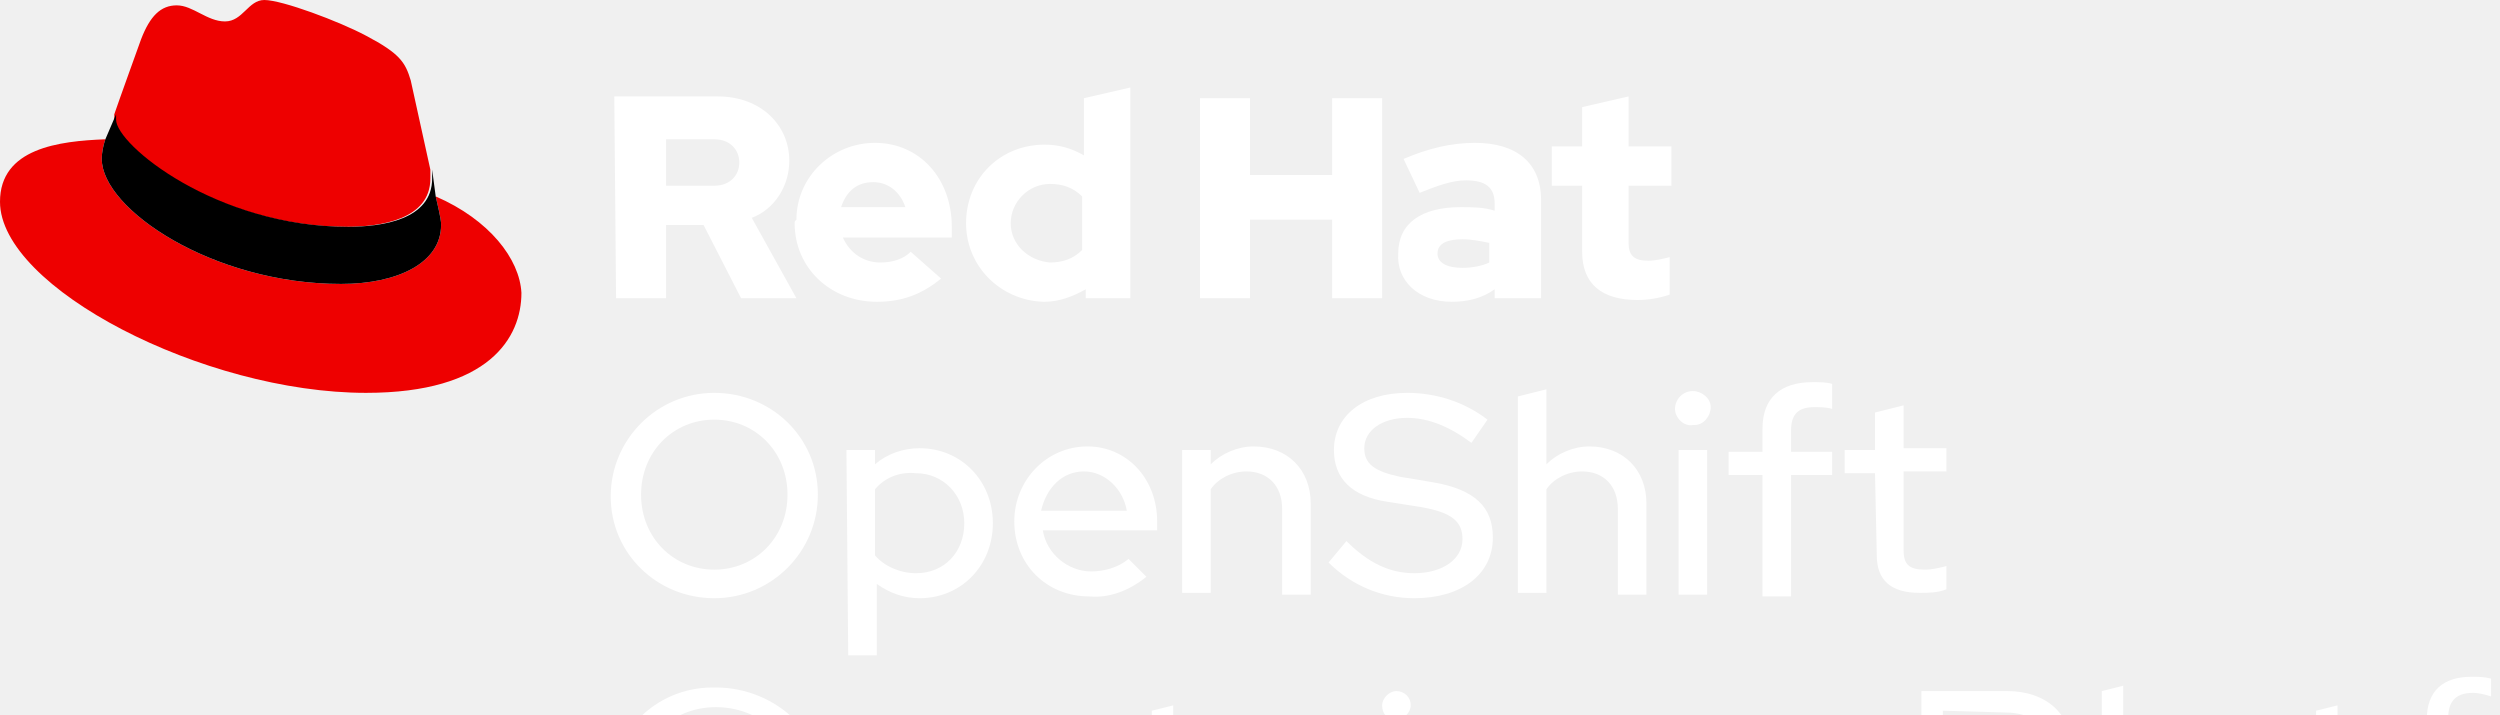
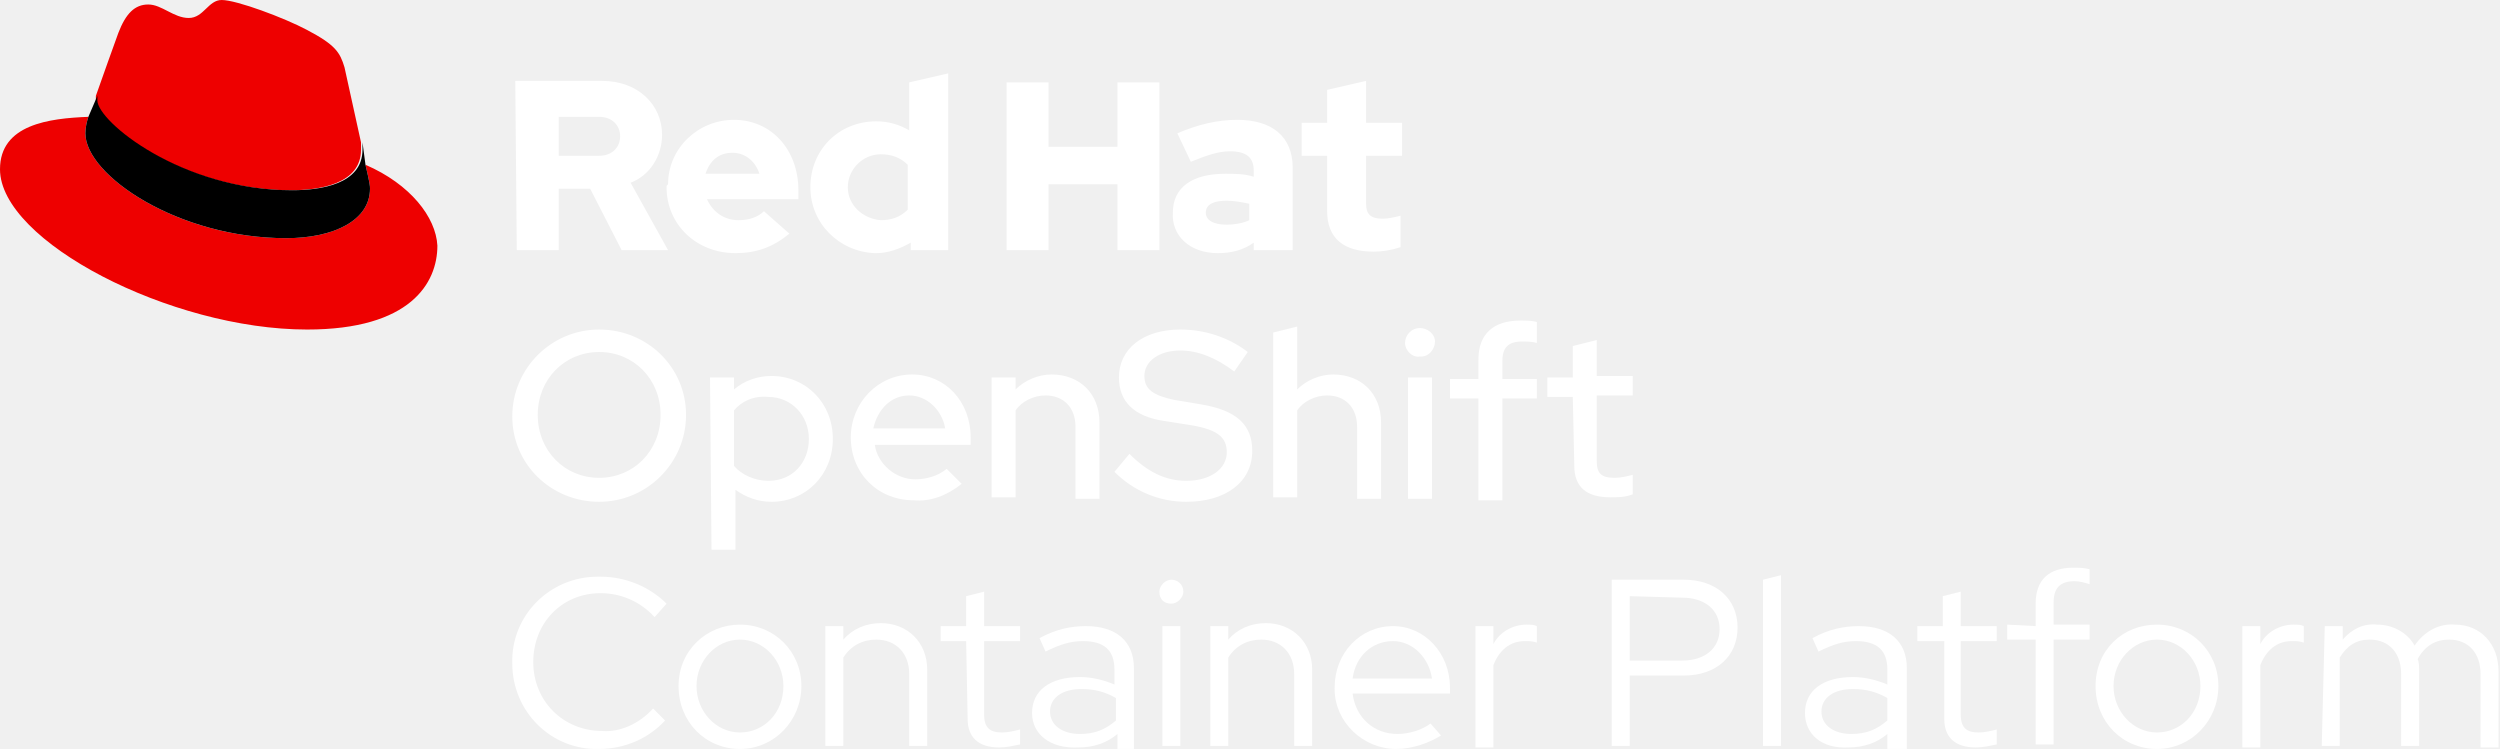
- <svg xmlns="http://www.w3.org/2000/svg" enable-background="new 0 0 140 40" height="40" viewBox="0 0 140 40" width="140">
+ <svg xmlns="http://www.w3.org/2000/svg" enable-background="new 0 0 166.9 50" height="50" viewBox="0 0 166.9 50" width="166.9">
  <g fill="#fff">
    <path d="m40 33.5c-3.2 0-5.8-2.5-5.8-5.7s2.6-5.8 5.8-5.8 5.8 2.5 5.8 5.7-2.6 5.8-5.8 5.8zm0-10c-2.3 0-4.1 1.8-4.1 4.2s1.8 4.2 4.1 4.2 4.1-1.8 4.1-4.2-1.8-4.2-4.1-4.2z" />
    <path d="m47.4 25.2h1.6v.8c.7-.6 1.6-.9 2.5-.9 2.3 0 4.1 1.8 4.1 4.2s-1.8 4.2-4.1 4.2c-.9 0-1.7-.3-2.4-.8v4h-1.6zm1.6 2.2v3.7c.5.6 1.4 1 2.3 1 1.6 0 2.7-1.2 2.7-2.8s-1.2-2.8-2.7-2.8c-1-.1-1.8.3-2.3.9z" />
    <path d="m61 33.4c-2.4 0-4.2-1.8-4.2-4.2 0-2.3 1.8-4.2 4.1-4.2 2.2 0 3.9 1.8 3.9 4.2v.5h-6.4c.2 1.3 1.4 2.3 2.7 2.3.7 0 1.5-.2 2.1-.7l1 1c-1 .8-2.1 1.2-3.2 1.1zm-2.7-4.8h4.8c-.2-1.2-1.2-2.2-2.4-2.2s-2.1.9-2.4 2.2z" />
    <path d="m66.2 25.2h1.6v.8c.6-.6 1.5-1 2.4-1 1.9 0 3.2 1.3 3.2 3.2v5.1h-1.6v-4.8c0-1.3-.8-2.1-2-2.1-.8 0-1.6.4-2 1v5.8h-1.6z" />
    <path d="m75.4 30.3c1.2 1.2 2.4 1.8 3.8 1.8 1.6 0 2.7-.8 2.7-1.9 0-1-.6-1.5-2.3-1.8l-1.9-.3c-2-.3-3-1.3-3-2.9 0-1.9 1.6-3.2 4.1-3.2 1.6 0 3.2.5 4.5 1.5l-.9 1.3c-1.2-.9-2.4-1.4-3.6-1.4-1.4 0-2.4.7-2.4 1.7 0 .9.6 1.3 2 1.6l1.8.3c2.4.4 3.4 1.4 3.4 3.1 0 2.1-1.8 3.4-4.4 3.4-1.8 0-3.5-.7-4.8-2z" />
    <path d="m85 22.2 1.6-.4v4.2c.6-.6 1.5-1 2.4-1 1.9 0 3.2 1.3 3.2 3.2v5.1h-1.6v-4.8c0-1.3-.8-2.1-2-2.1-.8 0-1.6.4-2 1v5.8h-1.6z" />
    <path d="m93.8 22.9c0-.5.4-1 1-1 .5 0 1 .4 1 .9s-.4 1-.9 1h-.1c-.5.1-1-.4-1-.9zm1.8 10.4h-1.6v-8.1h1.6z" />
    <path d="m98.7 25.2v-1.2c0-1.7 1-2.6 2.8-2.6.4 0 .8 0 1.1.1v1.4c-.3-.1-.7-.1-1-.1-.9 0-1.3.4-1.3 1.3v1.2h2.3v1.3h-2.3v6.8h-1.6v-6.8h-1.9v-1.3h1.9z" />
    <path d="m105 26.5h-1.7v-1.3h1.7v-2.1l1.6-.4v2.4h2.4v1.3h-2.4v4.4c0 .8.3 1.1 1.2 1.1.4 0 .8-.1 1.2-.2v1.3c-.5.2-1 .2-1.5.2-1.6 0-2.4-.7-2.4-2.1z" />
    <path d="m43.6 47.3.8.8c-1.1 1.2-2.7 1.9-4.4 1.9-3.2.1-5.8-2.5-5.8-5.7-.1-3.2 2.5-5.8 5.7-5.8h.2c1.7 0 3.3.7 4.4 1.8l-.8.9c-.9-1-2.2-1.6-3.6-1.6-2.6 0-4.5 2-4.5 4.6s2 4.6 4.6 4.6c1.2.1 2.5-.5 3.4-1.5z" />
    <path d="m49.4 41.7c2.3 0 4.1 1.8 4.1 4.1s-1.8 4.2-4.1 4.2-4.1-1.8-4.1-4.2 1.9-4.1 4.1-4.1zm2.9 4.1c0-1.7-1.3-3.1-2.9-3.1s-2.9 1.4-2.9 3.1 1.3 3.1 2.9 3.1 2.9-1.3 2.9-3.1z" />
    <path d="m55.1 41.8h1.2v.9c.6-.7 1.5-1.1 2.5-1.1 1.8 0 3.1 1.3 3.1 3.1v5.1h-1.2v-4.8c0-1.4-.9-2.3-2.2-2.3-.9 0-1.7.4-2.2 1.2v5.9h-1.2z" />
    <path d="m64.5 42.8h-1.7v-1h1.7v-2l1.2-.3v2.3h2.4v1h-2.4v4.9c0 .9.4 1.2 1.2 1.2.4 0 .8-.1 1.2-.2v1c-.5.1-.9.2-1.4.2-1.4 0-2.1-.7-2.1-1.9z" />
    <path d="m68.9 47.6c0-1.5 1.2-2.4 3.2-2.4.8 0 1.6.2 2.3.5v-1c0-1.3-.7-1.9-2.1-1.9-.8 0-1.5.2-2.5.7l-.4-.9c1.1-.6 2.1-.8 3.1-.8 2 0 3.2 1 3.2 2.8v5.4h-1.1v-1c-.7.6-1.6.9-2.6.9-1.9.1-3.1-.9-3.1-2.3zm3.2 1.4c1 0 1.7-.3 2.4-.9v-1.5c-.7-.4-1.4-.6-2.3-.6-1.3 0-2.1.6-2.1 1.5s.8 1.5 2 1.5z" />
    <path d="m77.4 39.5c0-.4.4-.8.8-.8s.8.3.8.8c0 .4-.4.8-.8.8-.5 0-.8-.3-.8-.8zm1.4 10.3h-1.2v-8h1.2z" />
    <path d="m80.8 41.8h1.2v.9c.6-.7 1.5-1.1 2.5-1.1 1.8 0 3.1 1.3 3.1 3.1v5.1h-1.2v-4.8c0-1.4-.9-2.3-2.2-2.3-.9 0-1.7.4-2.2 1.2v5.9h-1.2z" />
    <path d="m93.2 50c-2.2 0-4.1-1.8-4.1-4v-.1c0-2.3 1.7-4.1 3.9-4.1 2.1 0 3.8 1.8 3.8 4.1v.4h-6.5c.2 1.6 1.4 2.7 3 2.7.8 0 1.7-.3 2.2-.7l.7.8c-.8.5-1.9.9-3 .9zm-2.9-4.7h5.3c-.2-1.4-1.3-2.5-2.6-2.5-1.4 0-2.5 1-2.7 2.5z" />
    <path d="m98.5 41.8h1.2v1.2c.4-.8 1.3-1.3 2.2-1.3.3 0 .5 0 .7.1v1.1c-.3-.1-.5-.1-.8-.1-1 0-1.7.6-2.1 1.6v5.5h-1.2z" />
    <path d="m107.6 38.7h4.8c2.2 0 3.6 1.3 3.6 3.2s-1.4 3.2-3.6 3.2h-3.6v4.7h-1.2zm1.2 1.1v4.3h3.5c1.5 0 2.5-.8 2.5-2.1s-1-2.1-2.5-2.1z" />
    <path d="m118.9 49.8h-1.2v-11.1l1.2-.3z" />
    <path d="m120.5 47.6c0-1.5 1.2-2.4 3.2-2.4.8 0 1.6.2 2.3.5v-1c0-1.3-.7-1.9-2.1-1.9-.8 0-1.5.2-2.5.7l-.4-.9c1.1-.6 2.1-.8 3.1-.8 2 0 3.2 1 3.2 2.8v5.4h-1.3v-1c-.7.6-1.6.9-2.6.9-1.8.1-2.9-.9-2.9-2.3zm3.1 1.4c1 0 1.7-.3 2.4-.9v-1.5c-.7-.4-1.4-.6-2.3-.6-1.3 0-2.1.6-2.1 1.5s.8 1.5 2 1.5z" />
    <path d="m129.8 42.8h-1.8v-1h1.7v-2l1.2-.3v2.3h2.4v1h-2.4v4.9c0 .9.4 1.2 1.2 1.2.4 0 .8-.1 1.2-.2v1c-.5.1-.9.2-1.4.2-1.4 0-2.1-.7-2.1-1.9z" />
    <path d="m135.9 41.8v-1.5c0-1.6.9-2.4 2.5-2.4.4 0 .7 0 1.1.1v1c-.3-.1-.7-.2-1-.2-.9 0-1.4.4-1.4 1.4v1.5h2.4v1h-2.4v7h-1.2v-7h-1.9v-1z" />
    <path d="m144 41.7c2.3 0 4.1 1.8 4.1 4.1s-1.8 4.2-4.1 4.2-4.1-1.8-4.1-4.2 1.8-4.1 4.1-4.1zm2.9 4.1c0-1.7-1.3-3.1-2.9-3.1s-2.9 1.4-2.9 3.1 1.3 3.1 2.9 3.1 2.9-1.3 2.9-3.1z" />
    <path d="m149.7 41.8h1.2v1.2c.4-.8 1.3-1.3 2.2-1.3.3 0 .5 0 .7.1v1.1c-.3-.1-.5-.1-.8-.1-1 0-1.7.6-2.1 1.6v5.5h-1.2z" />
    <path d="m155.2 41.8h1.2v.9c.6-.7 1.4-1.1 2.3-1 1 0 2 .5 2.5 1.4.6-.9 1.6-1.5 2.7-1.4 1.7 0 2.9 1.3 2.9 3.1v5.1h-1.2v-4.9c0-1.4-.8-2.3-2.1-2.3-.9 0-1.6.4-2.1 1.3.1.2.1.5.1.7v5.1h-1.2v-4.8c0-1.4-.8-2.3-2.1-2.3-.9 0-1.5.4-2 1.2v5.9h-1.2z" />
  </g>
  <path d="m19.4 12.7c1.9 0 4.7-.4 4.7-2.7 0-.2 0-.4 0-.5l-1.1-5c-.3-1-.6-1.5-2.5-2.5-1.5-.8-4.7-2-5.7-2-.9 0-1.2 1.2-2.2 1.2s-1.8-.9-2.7-.9-1.5.6-2 1.9c0 0-1.3 3.6-1.5 4.2v.3c0 1.4 5.6 6 13 6m5-1.7c.3 1.3.3 1.4.3 1.6 0 2.1-2.4 3.3-5.6 3.3-7.2 0-13.4-4.2-13.4-7 0-.4.1-.8.2-1.1-2.6.1-5.9.5-5.9 3.5 0 4.8 11.4 10.7 20.5 10.7 6.9 0 8.7-3.1 8.7-5.6-.1-1.9-1.8-4.1-4.8-5.4" fill="#e00" />
  <path d="m24.4 11c.3 1.3.3 1.4.3 1.6 0 2.1-2.4 3.3-5.6 3.3-7.2 0-13.4-4.2-13.4-7 0-.4.1-.8.2-1.1l.6-1.4v.3c0 1.4 5.6 6 13 6 1.9 0 4.7-.4 4.7-2.7 0-.2 0-.4 0-.5z" />
  <path d="m88.6 14.1c0 1.8 1.1 2.7 3.1 2.7.6 0 1.2-.1 1.8-.3v-2.1c-.4.1-.8.2-1.2.2-.8 0-1.1-.3-1.1-1v-3.2h2.4v-2.2h-2.4v-2.8l-2.6.6v2.2h-1.7v2.2h1.7zm-8.1.1c0-.6.6-.8 1.4-.8.5 0 1 .1 1.5.2v1.1c-.4.2-1 .3-1.5.3-.9 0-1.4-.3-1.4-.8m.8 2.7c.9 0 1.7-.2 2.4-.7v.5h2.6v-5.5c0-2.1-1.4-3.2-3.7-3.2-1.3 0-2.6.3-4 .9l.9 1.9c1-.4 1.8-.7 2.6-.7 1.1 0 1.6.4 1.6 1.3v.4c-.6-.2-1.3-.2-1.9-.2-2.2 0-3.5.9-3.5 2.6-.1 1.5 1.1 2.7 3 2.7m-14.1-.2h2.8v-4.4h4.6v4.4h2.8v-11.2h-2.8v4.3h-4.6v-4.3h-2.8zm-10.6-4.2c0-1.2 1-2.2 2.2-2.2.7 0 1.3.2 1.8.7v3c-.5.5-1.1.7-1.8.7-1.2-.1-2.2-1-2.2-2.2m4.1 4.2h2.6v-11.8l-2.6.6v3.2c-.7-.4-1.4-.6-2.2-.6-2.5 0-4.4 1.9-4.4 4.4 0 2.4 1.9 4.3 4.3 4.4h.1c.8 0 1.6-.3 2.3-.7v.5zm-11.8-6.5c.8 0 1.5.5 1.8 1.4h-3.6c.3-.9.9-1.4 1.8-1.4m-4.4 2.3c0 2.5 2 4.4 4.6 4.4 1.4 0 2.5-.4 3.6-1.3l-1.7-1.5c-.4.4-1 .6-1.7.6-.9 0-1.7-.5-2.1-1.4h6.1v-.6c0-2.7-1.8-4.7-4.3-4.7-2.4 0-4.4 1.9-4.4 4.3-.1.1-.1.1-.1.2m-4.5-4.7c.9 0 1.4.6 1.4 1.3s-.5 1.3-1.4 1.3h-2.7v-2.6zm-5.5 8.9h2.8v-4.1h2.1l2.1 4.1h3.1l-2.5-4.5c1.3-.5 2.1-1.8 2.1-3.2 0-2-1.6-3.6-4-3.6h-5.8z" fill="#fff" />
</svg>
